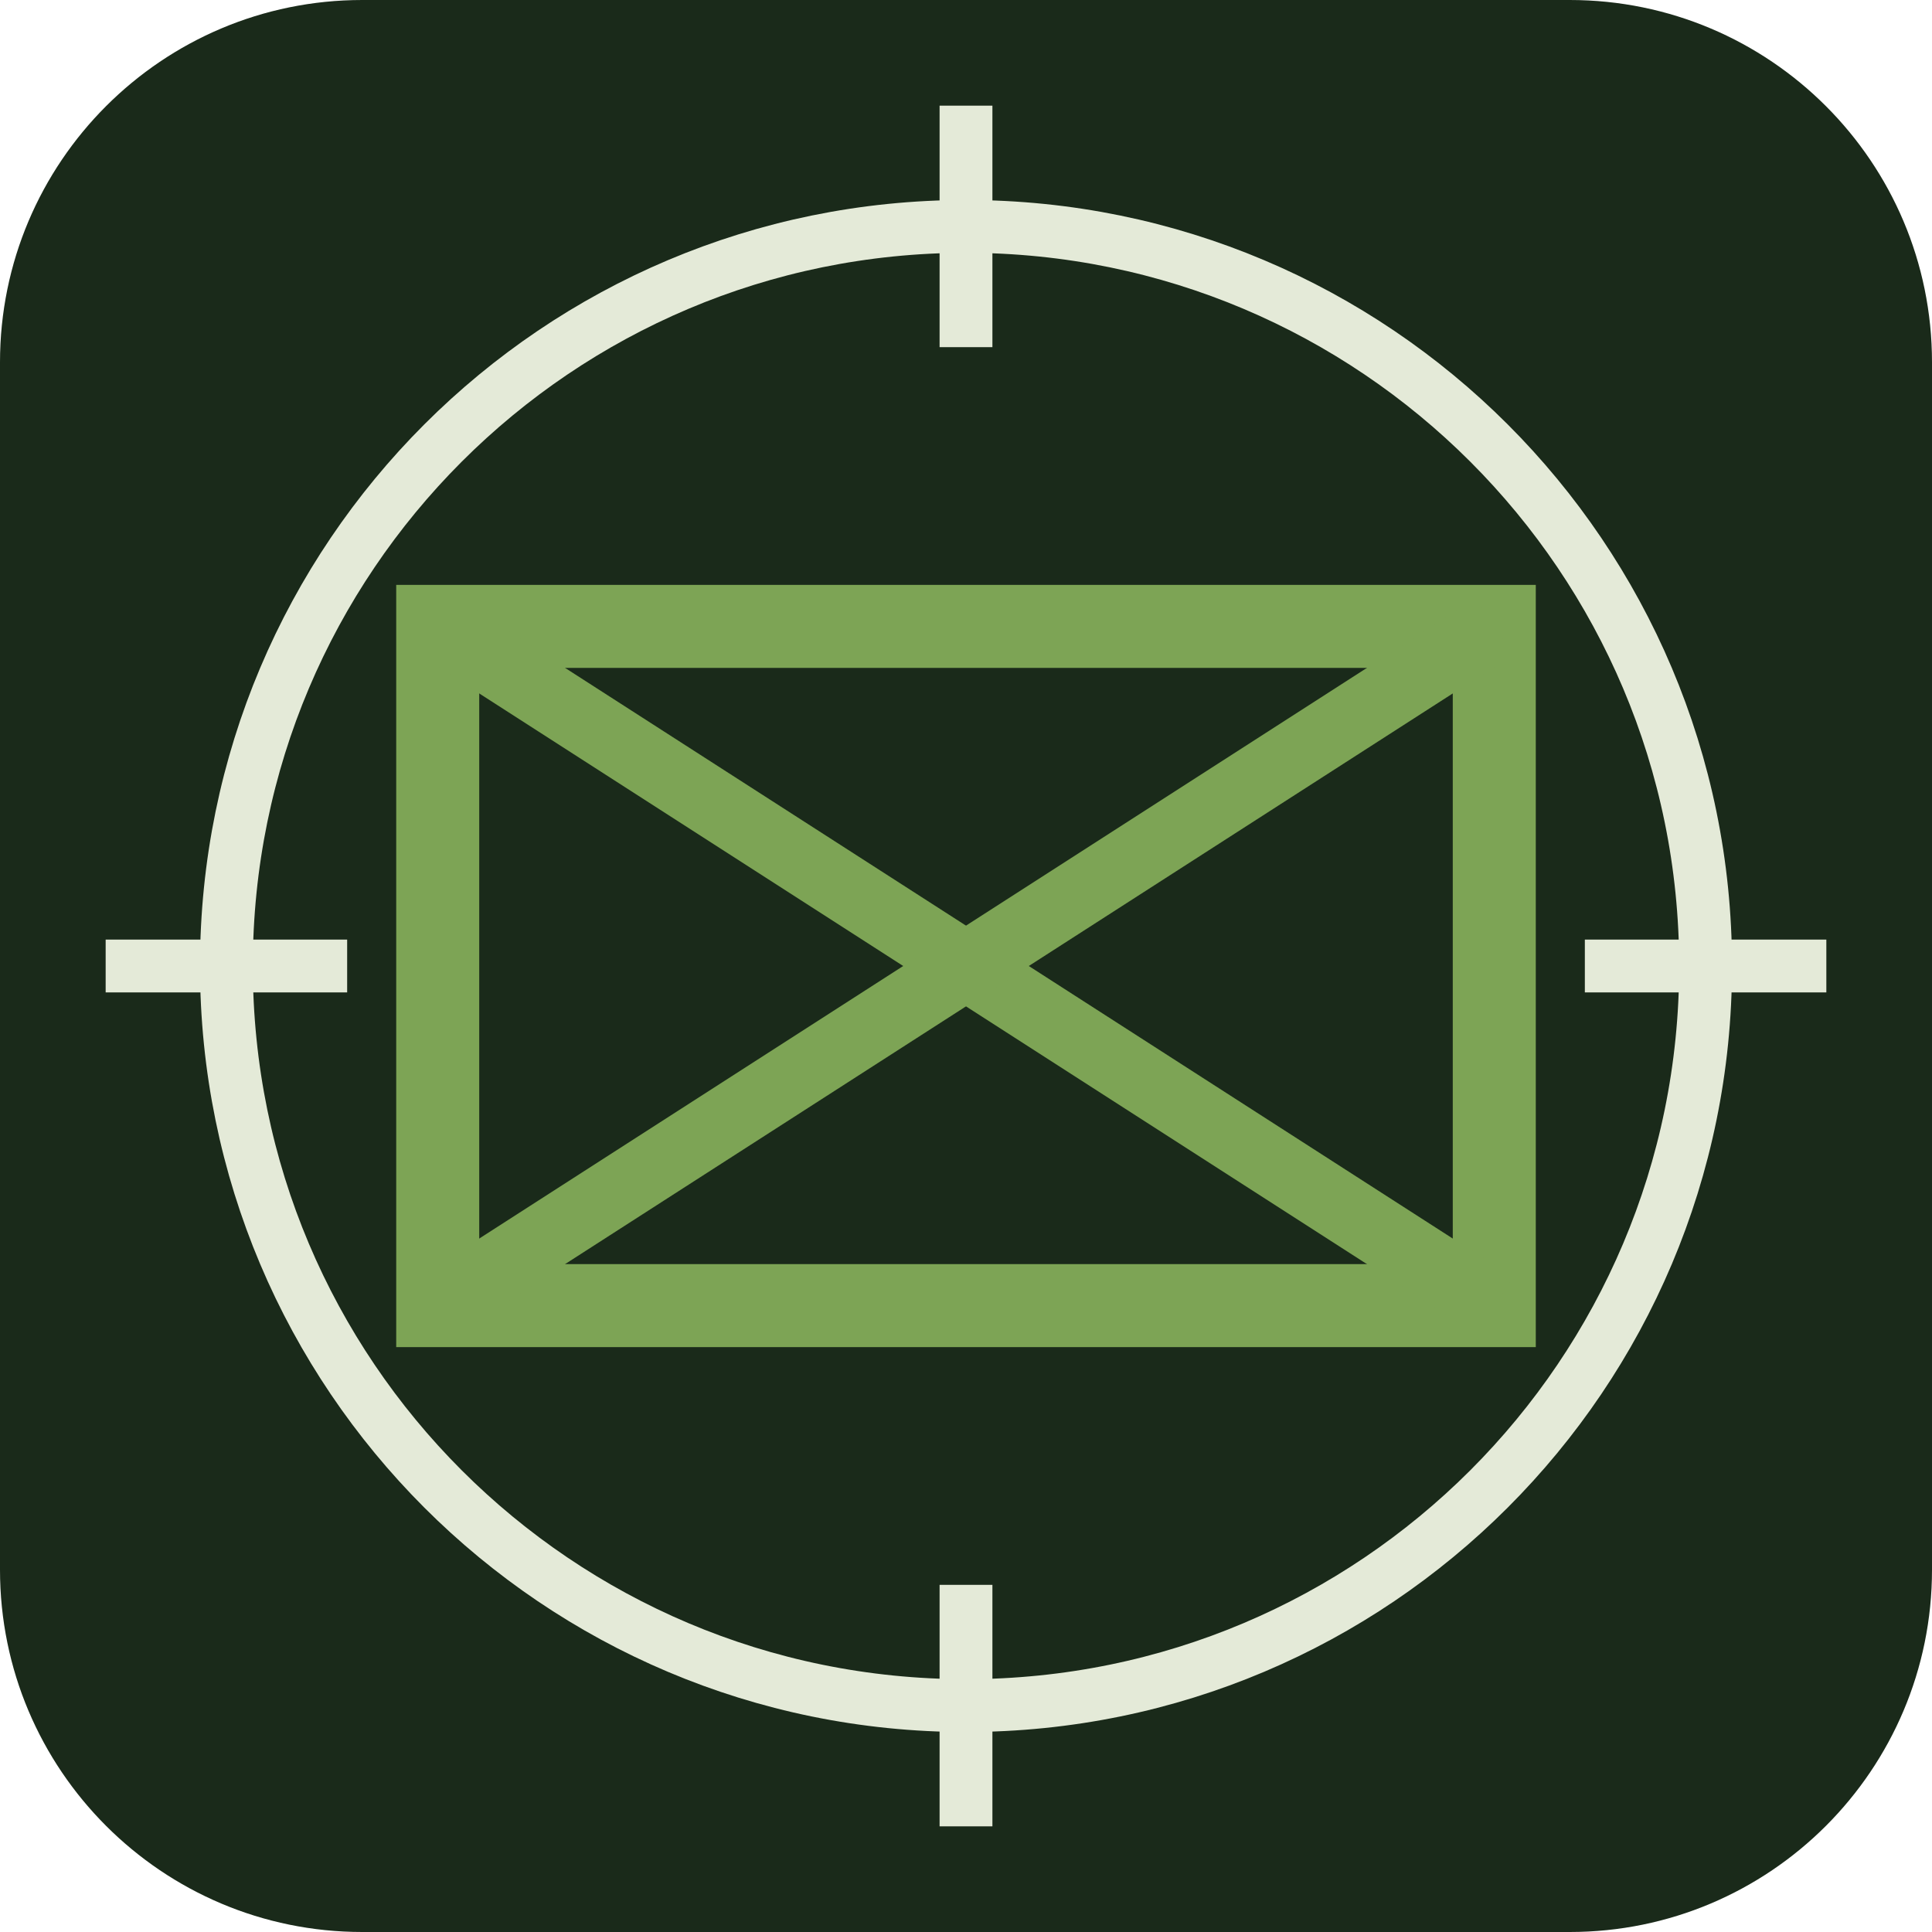
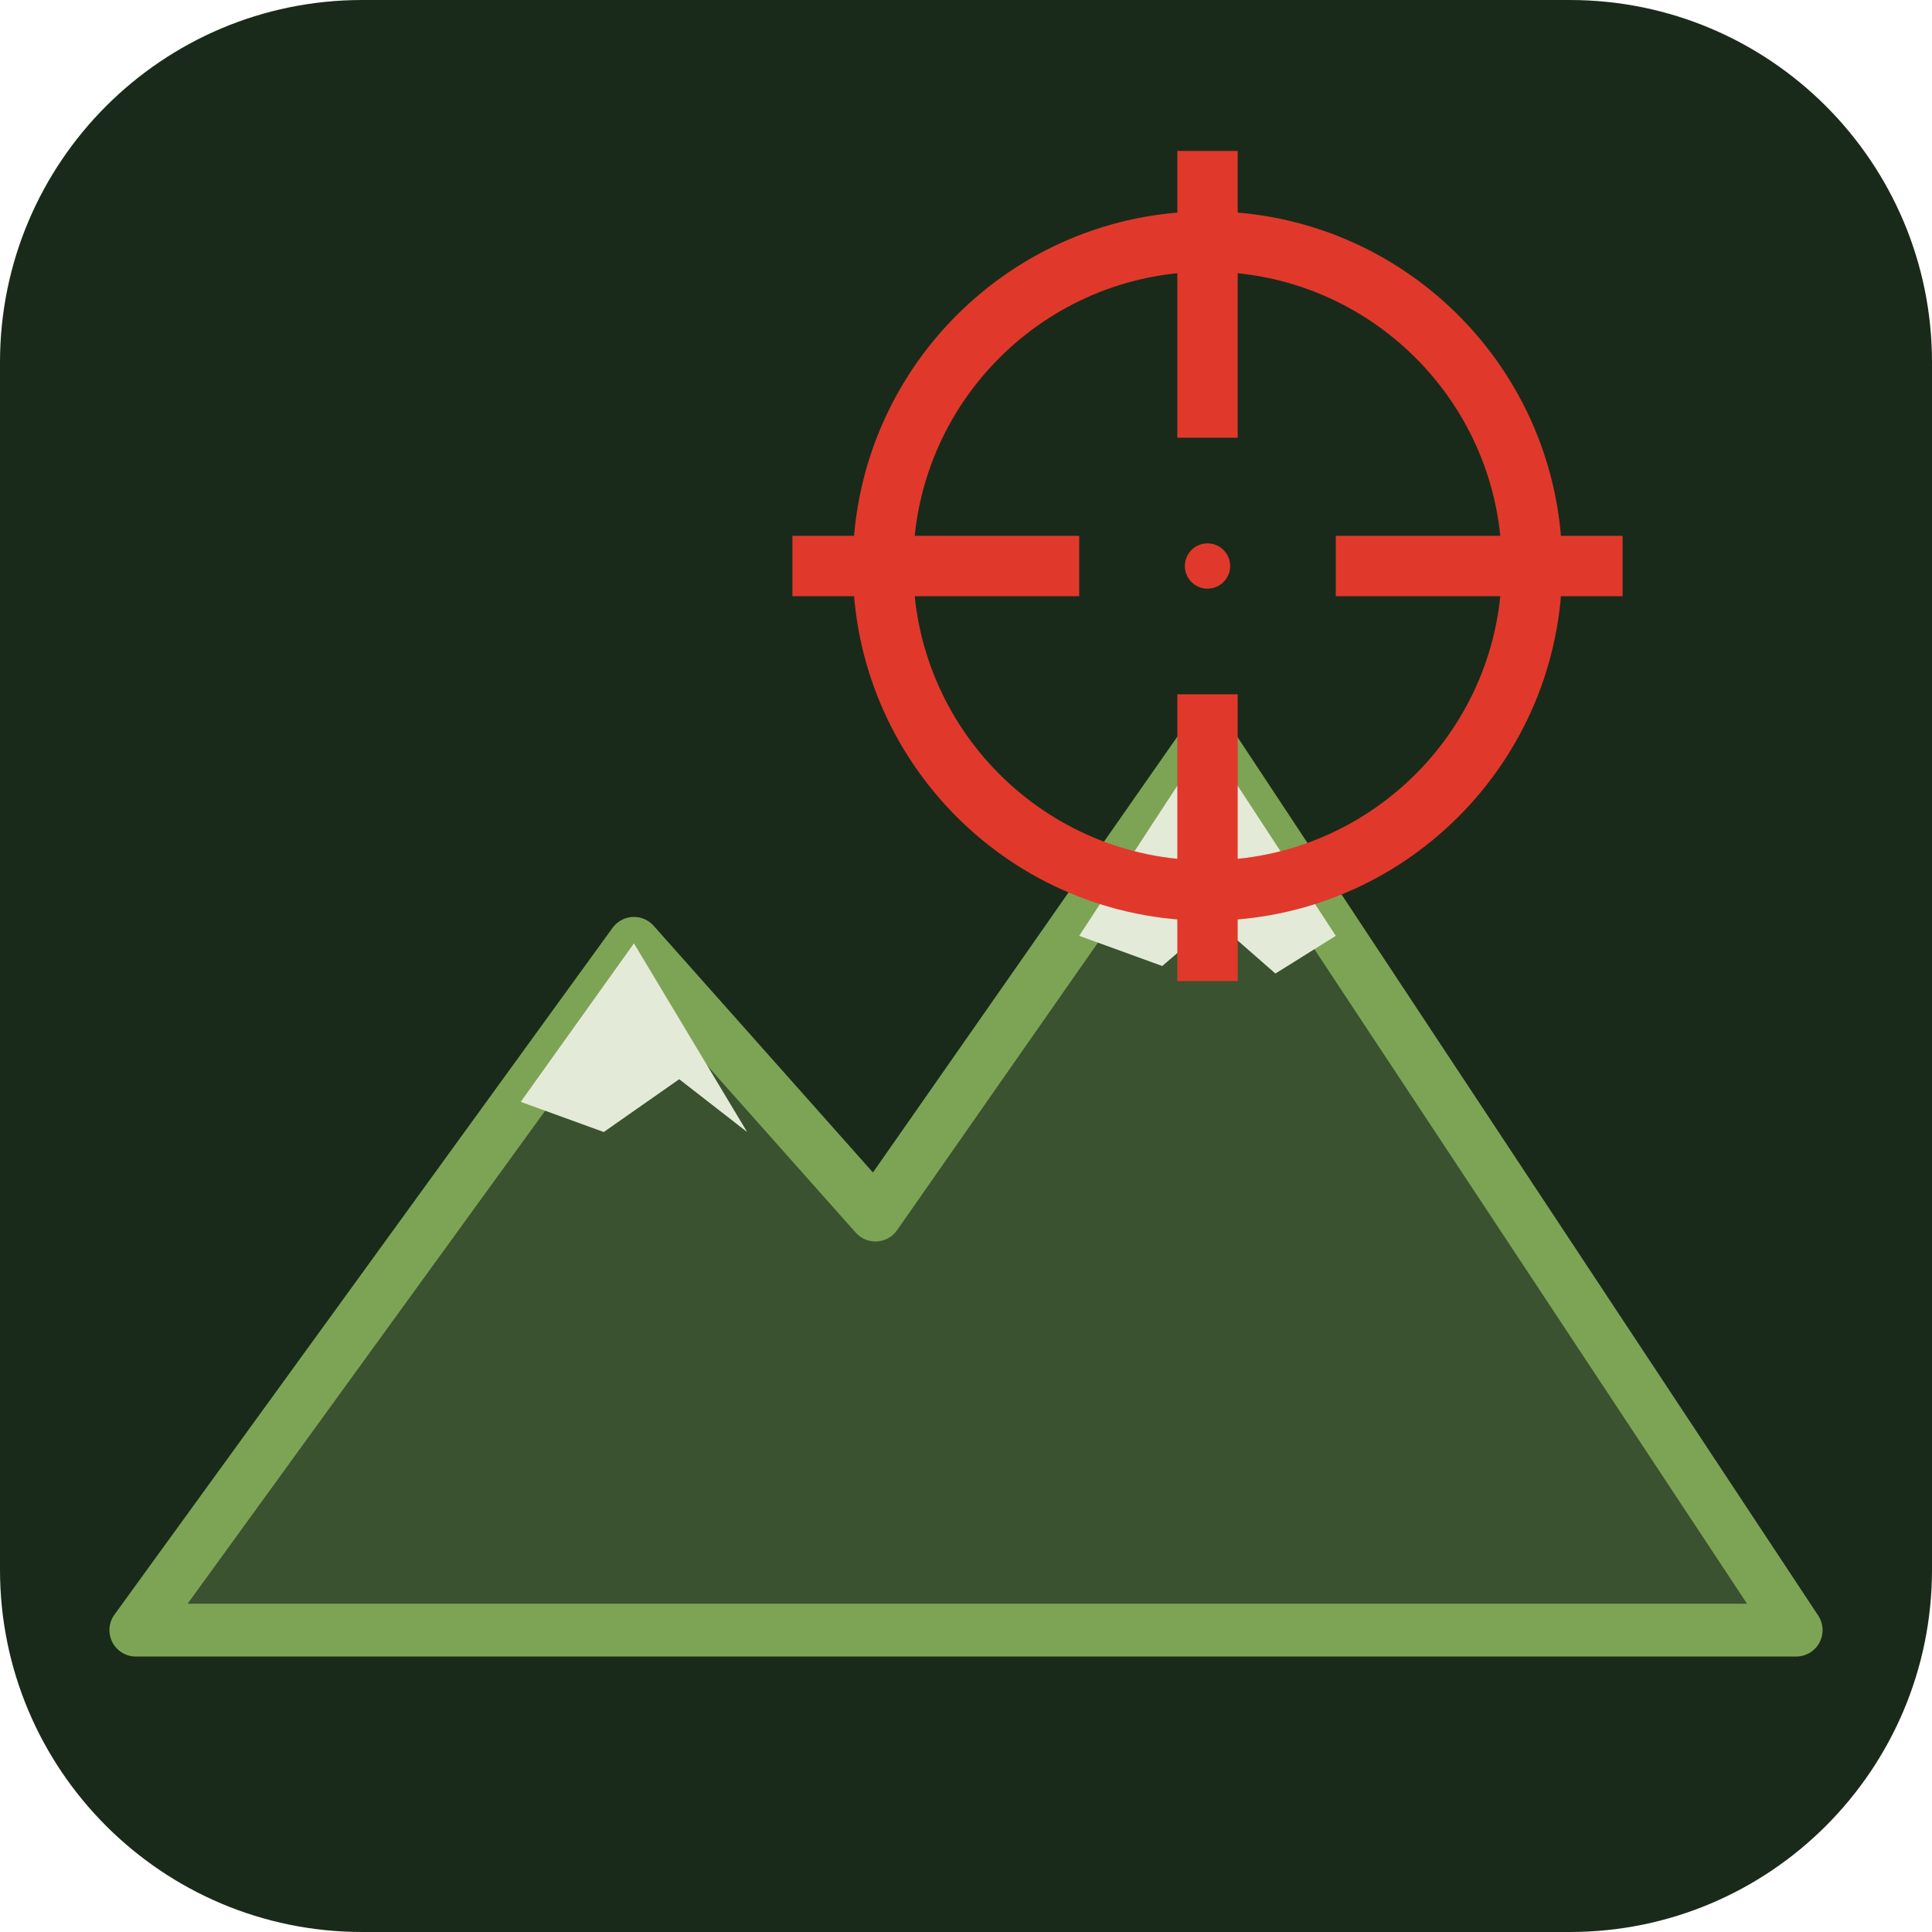
<svg xmlns="http://www.w3.org/2000/svg" viewBox="0 0 512 512">
  <rect width="512" height="512" rx="96" fill="#1a2a1a" />
-   <rect x="116" y="166" width="280" height="180" fill="none" stroke="#7da455" stroke-width="22" />
-   <line x1="116" y1="166" x2="396" y2="346" stroke="#7da455" stroke-width="18" />
-   <line x1="396" y1="166" x2="116" y2="346" stroke="#7da455" stroke-width="18" />
-   <circle cx="256" cy="256" r="196" fill="none" stroke="#e4ead8" stroke-width="14" />
-   <line x1="256" y1="28" x2="256" y2="92" stroke="#e4ead8" stroke-width="14" />
-   <line x1="256" y1="420" x2="256" y2="484" stroke="#e4ead8" stroke-width="14" />
-   <line x1="28" y1="256" x2="92" y2="256" stroke="#e4ead8" stroke-width="14" />
-   <line x1="420" y1="256" x2="484" y2="256" stroke="#e4ead8" stroke-width="14" />
+   <path d="M 36 432 L 168 250 L 232 322 L 320 196 L 476 432 Z" fill="#3a5230" stroke="#7da455" stroke-width="14" stroke-linejoin="round" />
+   <path d="M 168 250 L 138 292 L 160 300 L 180 286 L 198 300 L 168 250 Z" fill="#e4ead8" />
+   <path d="M 320 196 L 286 248 L 308 256 L 322 244 L 338 258 L 354 248 L 320 196 Z" fill="#e4ead8" />
+   <circle cx="320" cy="150" r="86" fill="none" stroke="#e0392b" stroke-width="16" />
+   <circle cx="320" cy="150" r="6" fill="#e0392b" />
+   <line x1="320" y1="40" x2="320" y2="116" stroke="#e0392b" stroke-width="16" />
+   <line x1="320" y1="184" x2="320" y2="260" stroke="#e0392b" stroke-width="16" />
+   <line x1="210" y1="150" x2="286" y2="150" stroke="#e0392b" stroke-width="16" />
+   <line x1="354" y1="150" x2="430" y2="150" stroke="#e0392b" stroke-width="16" />
</svg>
